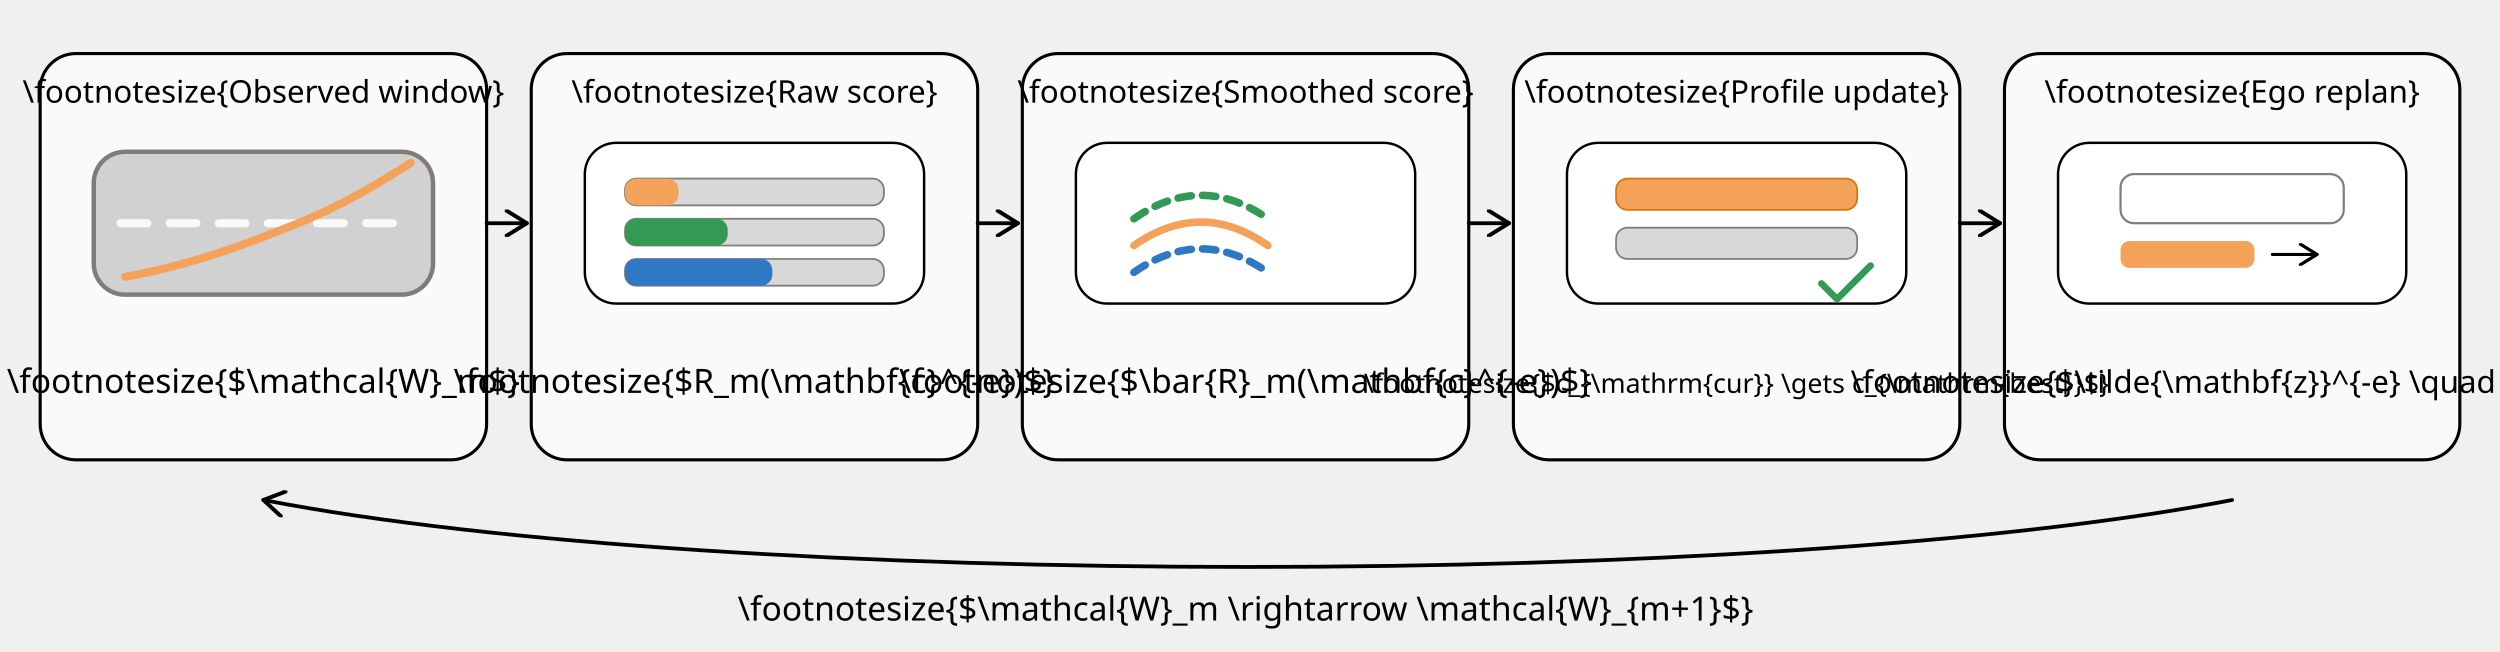
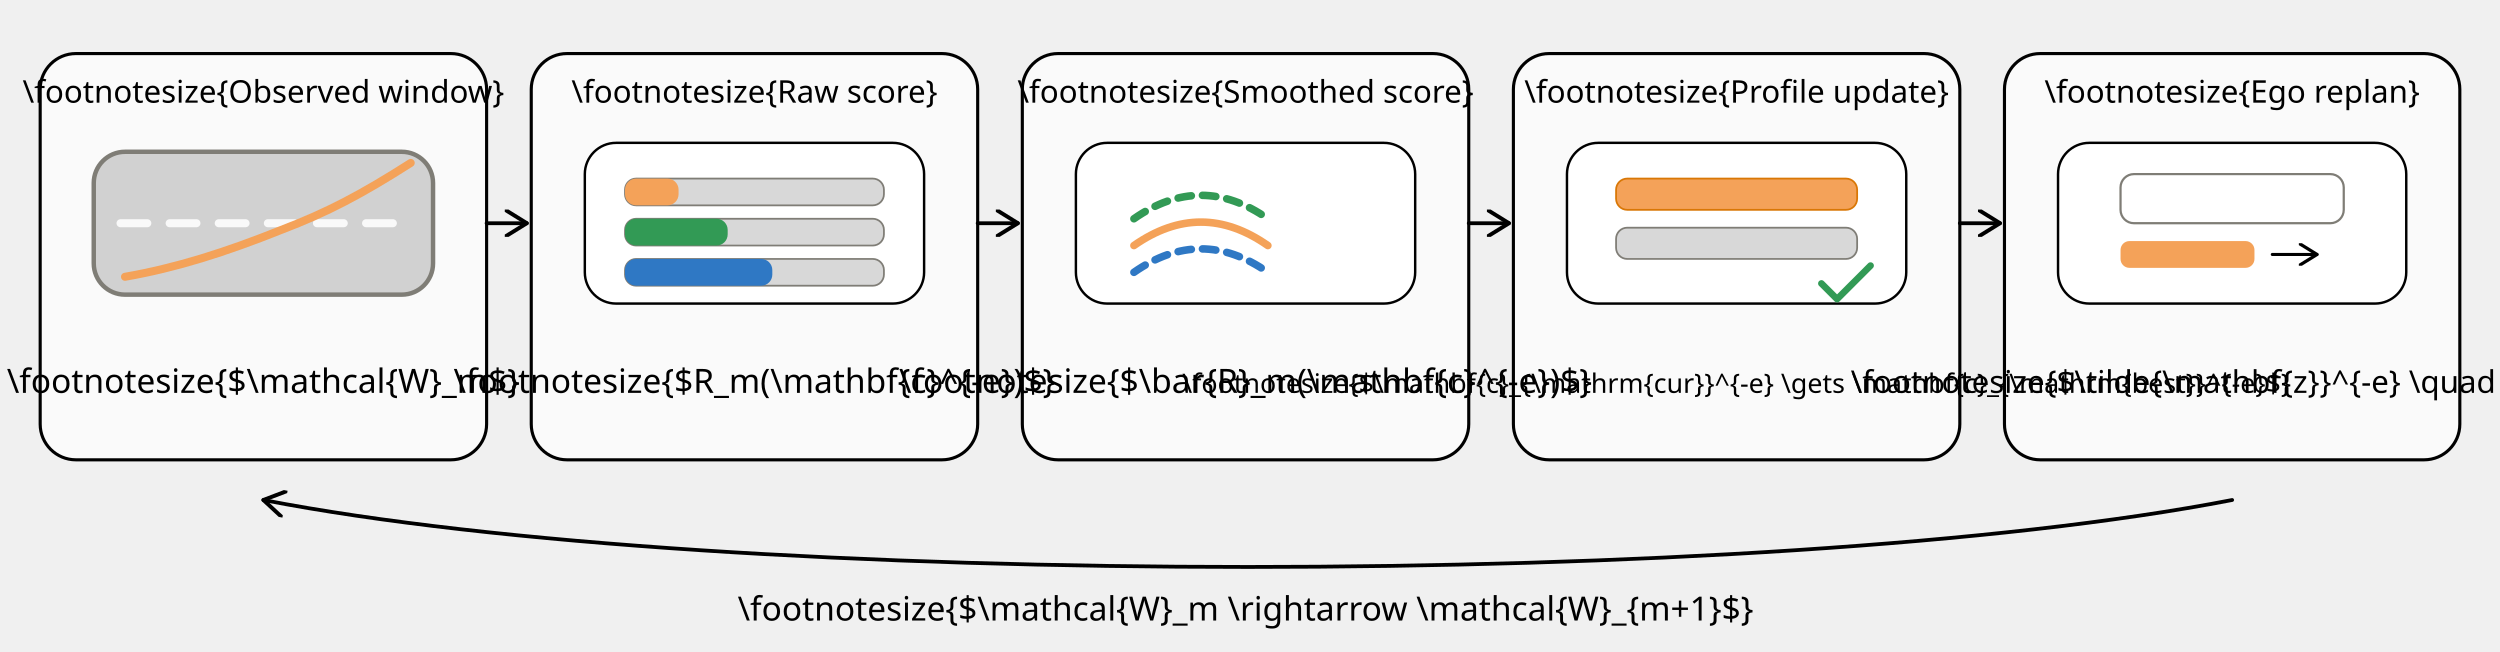
<svg xmlns="http://www.w3.org/2000/svg" width="1120" height="292" viewBox="0 0 1120 292" version="1.1">
  <defs>
    <marker id="arrow" markerWidth="7.2" markerHeight="7.2" refX="5.8" refY="3.6" orient="auto" markerUnits="strokeWidth">
      <path d="M 0 0 L 5.8 3.6 L 0 7.2" style="fill:none;stroke:#000000;stroke-width:1.05;stroke-linecap:round;stroke-linejoin:round" />
    </marker>
  </defs>
  <rect x="18" y="24" width="200" height="182" rx="16" ry="16" style="fill:#fafafa;stroke:#000000;stroke-width:1.4" />
  <rect x="238" y="24" width="200" height="182" rx="16" ry="16" style="fill:#fafafa;stroke:#000000;stroke-width:1.4" />
  <rect x="458" y="24" width="200" height="182" rx="16" ry="16" style="fill:#fafafa;stroke:#000000;stroke-width:1.4" />
  <rect x="678" y="24" width="200" height="182" rx="16" ry="16" style="fill:#fafafa;stroke:#000000;stroke-width:1.4" />
  <rect x="898" y="24" width="204" height="182" rx="16" ry="16" style="fill:#fafafa;stroke:#000000;stroke-width:1.4" />
  <text x="118" y="46" text-anchor="middle" style="font-family:Sans;font-size:14px">\footnotesize{Observed window}</text>
  <text x="338" y="46" text-anchor="middle" style="font-family:Sans;font-size:14px">\footnotesize{Raw score}</text>
  <text x="558" y="46" text-anchor="middle" style="font-family:Sans;font-size:14px">\footnotesize{Smoothed score}</text>
  <text x="778" y="46" text-anchor="middle" style="font-family:Sans;font-size:14px">\footnotesize{Profile update}</text>
  <text x="1000" y="46" text-anchor="middle" style="font-family:Sans;font-size:14px">\footnotesize{Ego replan}</text>
  <rect x="42" y="68" width="152" height="64" rx="14" ry="14" style="fill:#d1d1d1;stroke:#7f7d76;stroke-width:2.0" />
  <line x1="54" y1="100" x2="182" y2="100" style="stroke:#f9f9f9;stroke-width:3.6;stroke-dasharray:12,10;stroke-linecap:round" />
  <path d="M 56 124 C 79 120, 101 113, 126 103 C 147 95, 162 87, 184 73" style="fill:none;stroke:#f4a259;stroke-width:3.6;stroke-linecap:round" />
  <text x="118" y="176" text-anchor="middle" style="font-family:Sans;font-size:15px">\footnotesize{$\mathcal{W}_m$}</text>
  <rect x="262" y="64" width="152" height="72" rx="14" ry="14" style="fill:#ffffff;stroke:#000000;stroke-width:1.1" />
  <rect x="280" y="80" width="116" height="12" rx="5" ry="5" style="fill:#d8d8d8;stroke:#7f7d76;stroke-width:0.8" />
  <rect x="280" y="98" width="116" height="12" rx="5" ry="5" style="fill:#d8d8d8;stroke:#7f7d76;stroke-width:0.8" />
  <rect x="280" y="116" width="116" height="12" rx="5" ry="5" style="fill:#d8d8d8;stroke:#7f7d76;stroke-width:0.8" />
  <rect x="280" y="80" width="24" height="12" rx="5" ry="5" style="fill:#f4a259;stroke:none" />
  <rect x="280" y="98" width="46" height="12" rx="5" ry="5" style="fill:#329a55;stroke:none" />
  <rect x="280" y="116" width="66" height="12" rx="5" ry="5" style="fill:#2f78c4;stroke:none" />
  <text x="338" y="176" text-anchor="middle" style="font-family:Sans;font-size:15px">\footnotesize{$R_m(\mathbf{c}^{-e})$}</text>
  <rect x="482" y="64" width="152" height="72" rx="14" ry="14" style="fill:#ffffff;stroke:#000000;stroke-width:1.1" />
  <path d="M 508 98 C 528 84, 548 84, 568 98" style="fill:none;stroke:#329a55;stroke-width:3.4;stroke-linecap:round;stroke-dasharray:6,5" />
  <path d="M 508 110 C 528 96, 548 96, 568 110" style="fill:none;stroke:#f4a259;stroke-width:3.4;stroke-linecap:round" />
  <path d="M 508 122 C 528 108, 548 108, 568 122" style="fill:none;stroke:#2f78c4;stroke-width:3.4;stroke-linecap:round;stroke-dasharray:6,5" />
  <text x="558" y="176" text-anchor="middle" style="font-family:Sans;font-size:15px">\footnotesize{$\bar{R}_m(\mathbf{c}^{-e})$}</text>
  <rect x="702" y="64" width="152" height="72" rx="14" ry="14" style="fill:#ffffff;stroke:#000000;stroke-width:1.1" />
  <rect x="724" y="80" width="108" height="14" rx="5" ry="5" style="fill:#f4a259;stroke:#d97706;stroke-width:0.8" />
  <rect x="724" y="102" width="108" height="14" rx="5" ry="5" style="fill:#d8d8d8;stroke:#7f7d76;stroke-width:0.8" />
  <path d="M 816 127 L 823 134 L 838 119" style="fill:none;stroke:#329a55;stroke-width:3;stroke-linecap:round;stroke-linejoin:round" />
-   <text x="778" y="176" text-anchor="middle" style="font-family:Sans;font-size:12px">\footnotesize{$c_{\mathrm{cur}} \gets c_{\mathrm{best}}$}</text>
+   <text x="778" y="176" text-anchor="middle" style="font-family:Sans;font-size:12px">\footnotesize{$\mathbf{c}_{\mathrm{cur}}^{-e} \gets \mathbf{c}_{\mathrm{best}}^{-e}$}</text>
  <rect x="922" y="64" width="156" height="72" rx="14" ry="14" style="fill:#ffffff;stroke:#000000;stroke-width:1.1" />
  <rect x="950" y="78" width="100" height="22" rx="6" ry="6" style="fill:none;stroke:#7f7d76;stroke-width:1.0" />
  <rect x="950" y="108" width="60" height="12" rx="4" ry="4" style="fill:#f4a259;stroke:none" />
  <path d="M 1018 114 L 1038 114" style="fill:none;stroke:#000000;stroke-width:1.4;stroke-linecap:round;marker-end:url(#arrow)" />
  <text x="1000" y="176" text-anchor="middle" style="font-family:Sans;font-size:14px">\footnotesize{$\tilde{\mathbf{z}}^{-e} \quad u_t^e$}</text>
  <path d="M 218 100 L 236 100" style="fill:none;stroke:#000000;stroke-width:1.7;stroke-linecap:round;marker-end:url(#arrow)" />
  <path d="M 438 100 L 456 100" style="fill:none;stroke:#000000;stroke-width:1.7;stroke-linecap:round;marker-end:url(#arrow)" />
  <path d="M 658 100 L 676 100" style="fill:none;stroke:#000000;stroke-width:1.7;stroke-linecap:round;marker-end:url(#arrow)" />
  <path d="M 878 100 L 896 100" style="fill:none;stroke:#000000;stroke-width:1.7;stroke-linecap:round;marker-end:url(#arrow)" />
  <path d="M 1000 224 C 794 264, 324 264, 118 224" style="fill:none;stroke:#000000;stroke-width:1.7;stroke-linecap:round;marker-end:url(#arrow)" />
  <text x="558" y="278" text-anchor="middle" style="font-family:Sans;font-size:15px">\footnotesize{$\mathcal{W}_m \rightarrow \mathcal{W}_{m+1}$}</text>
</svg>
